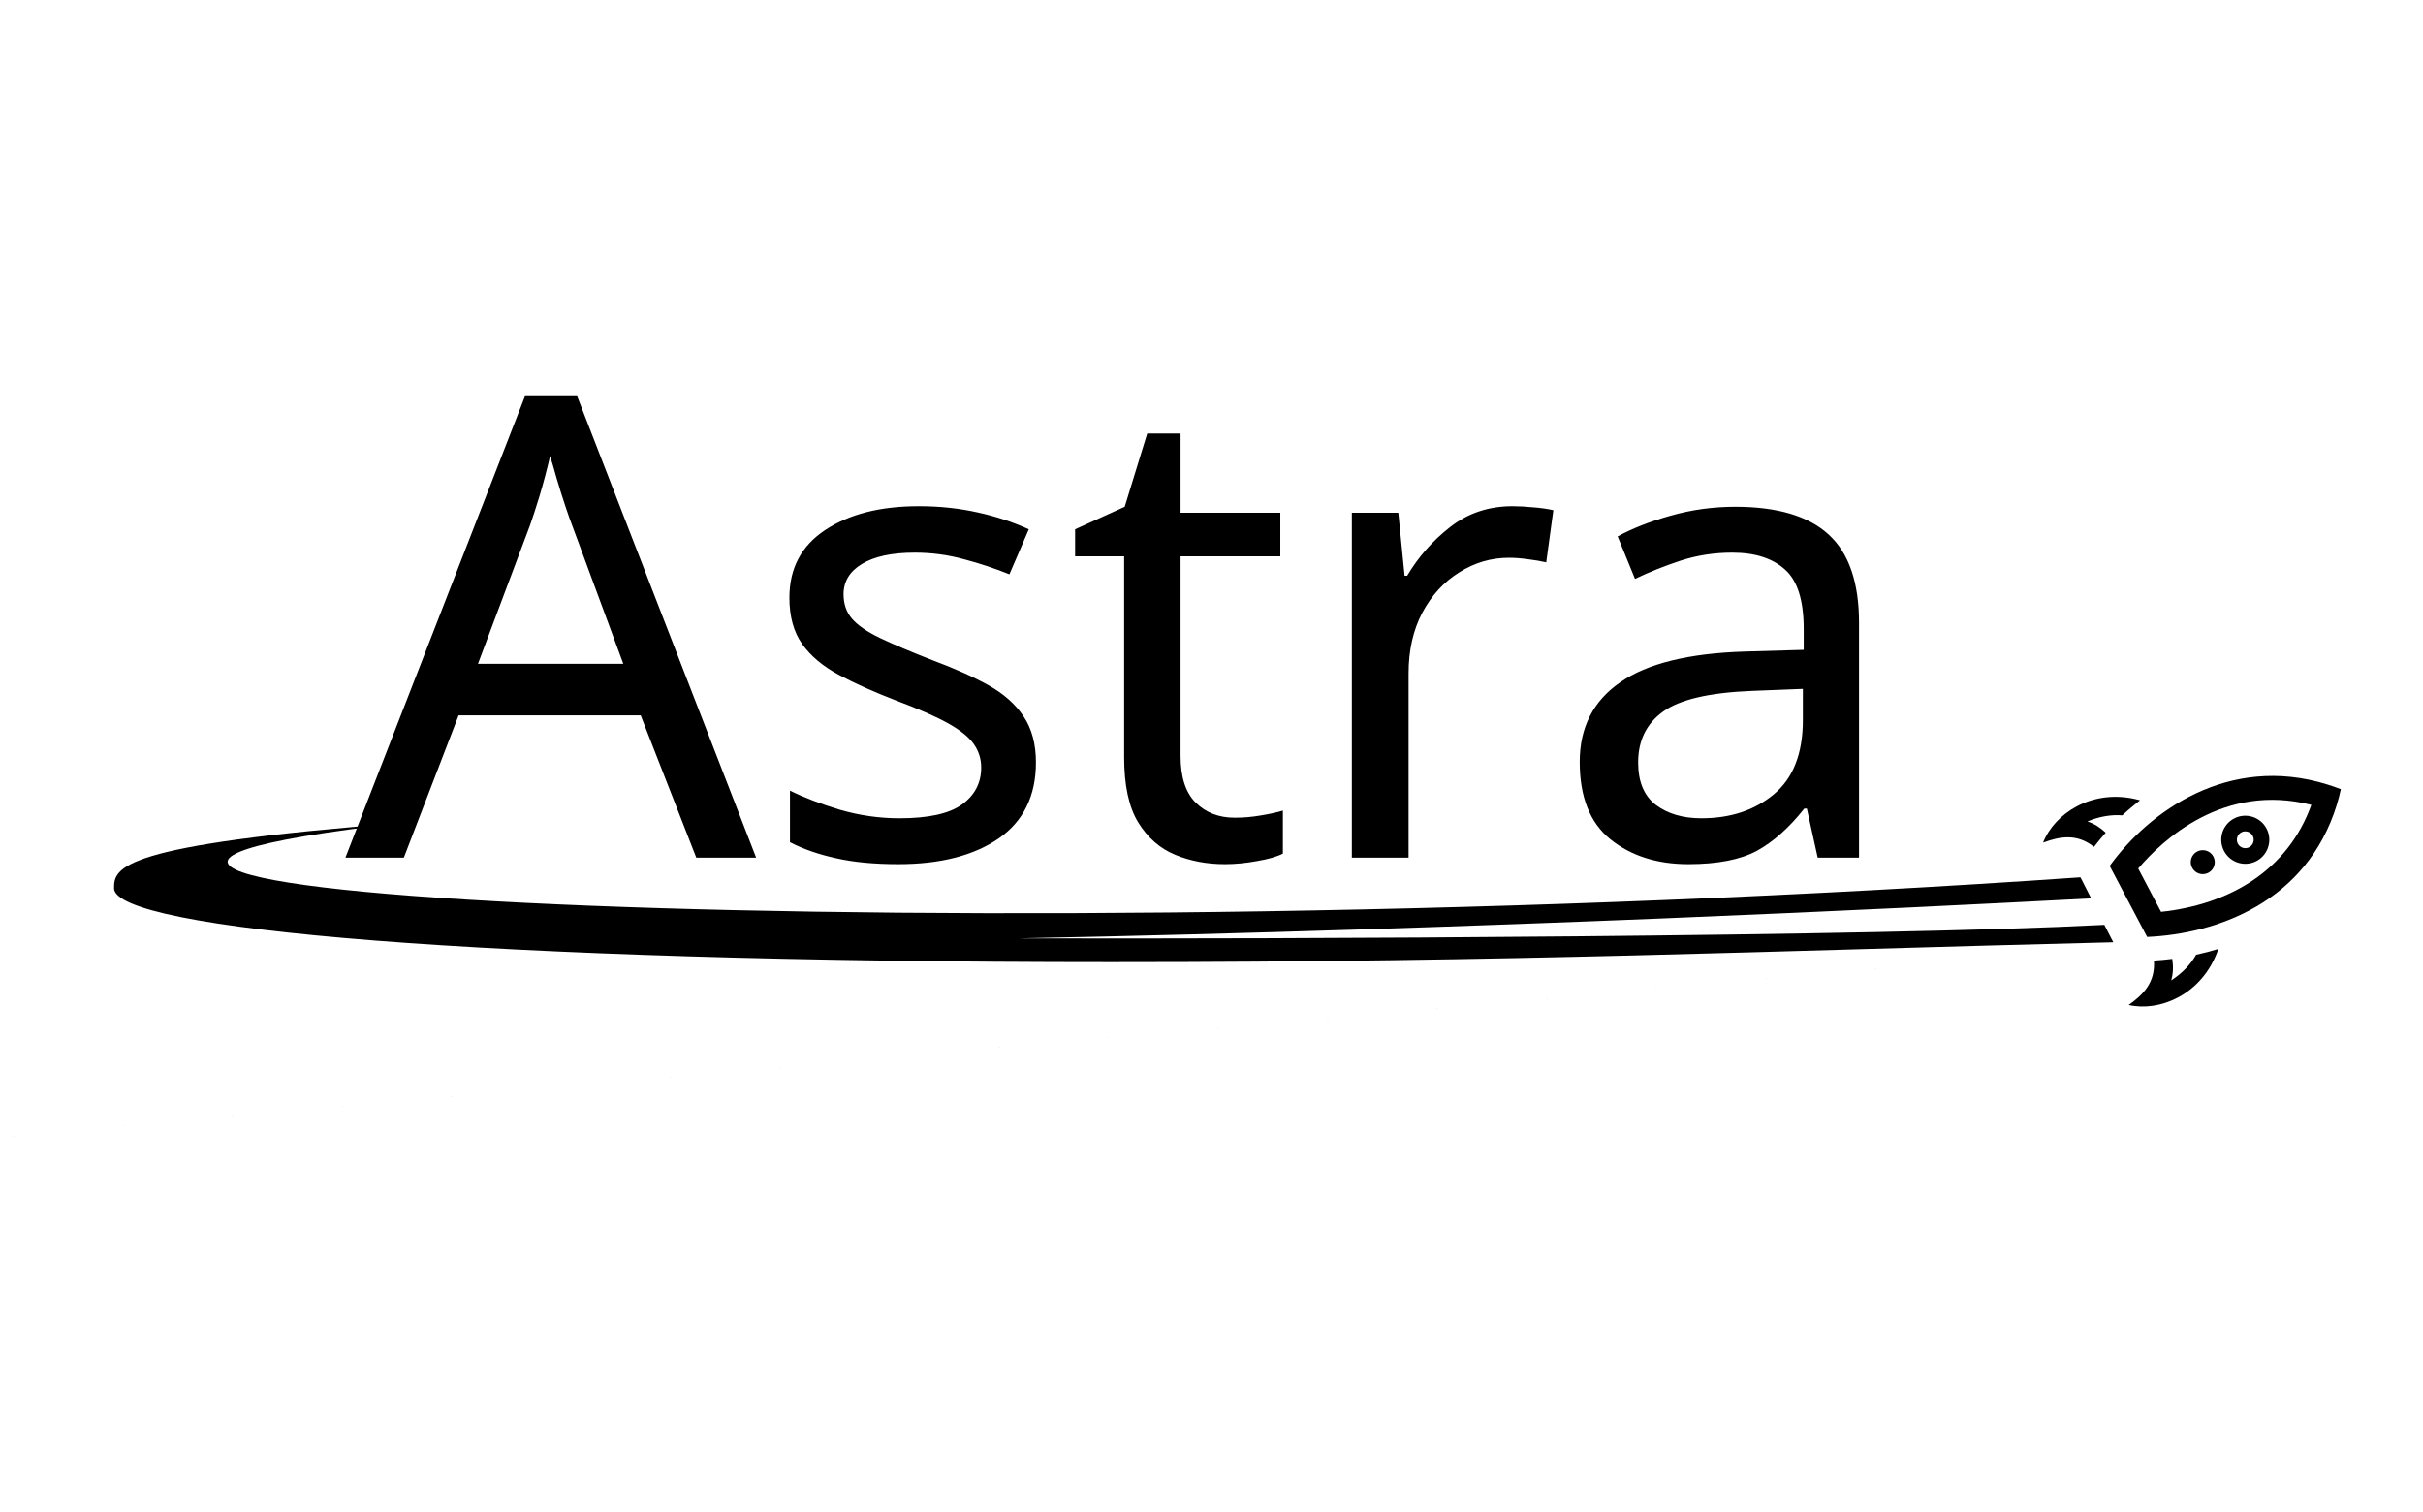
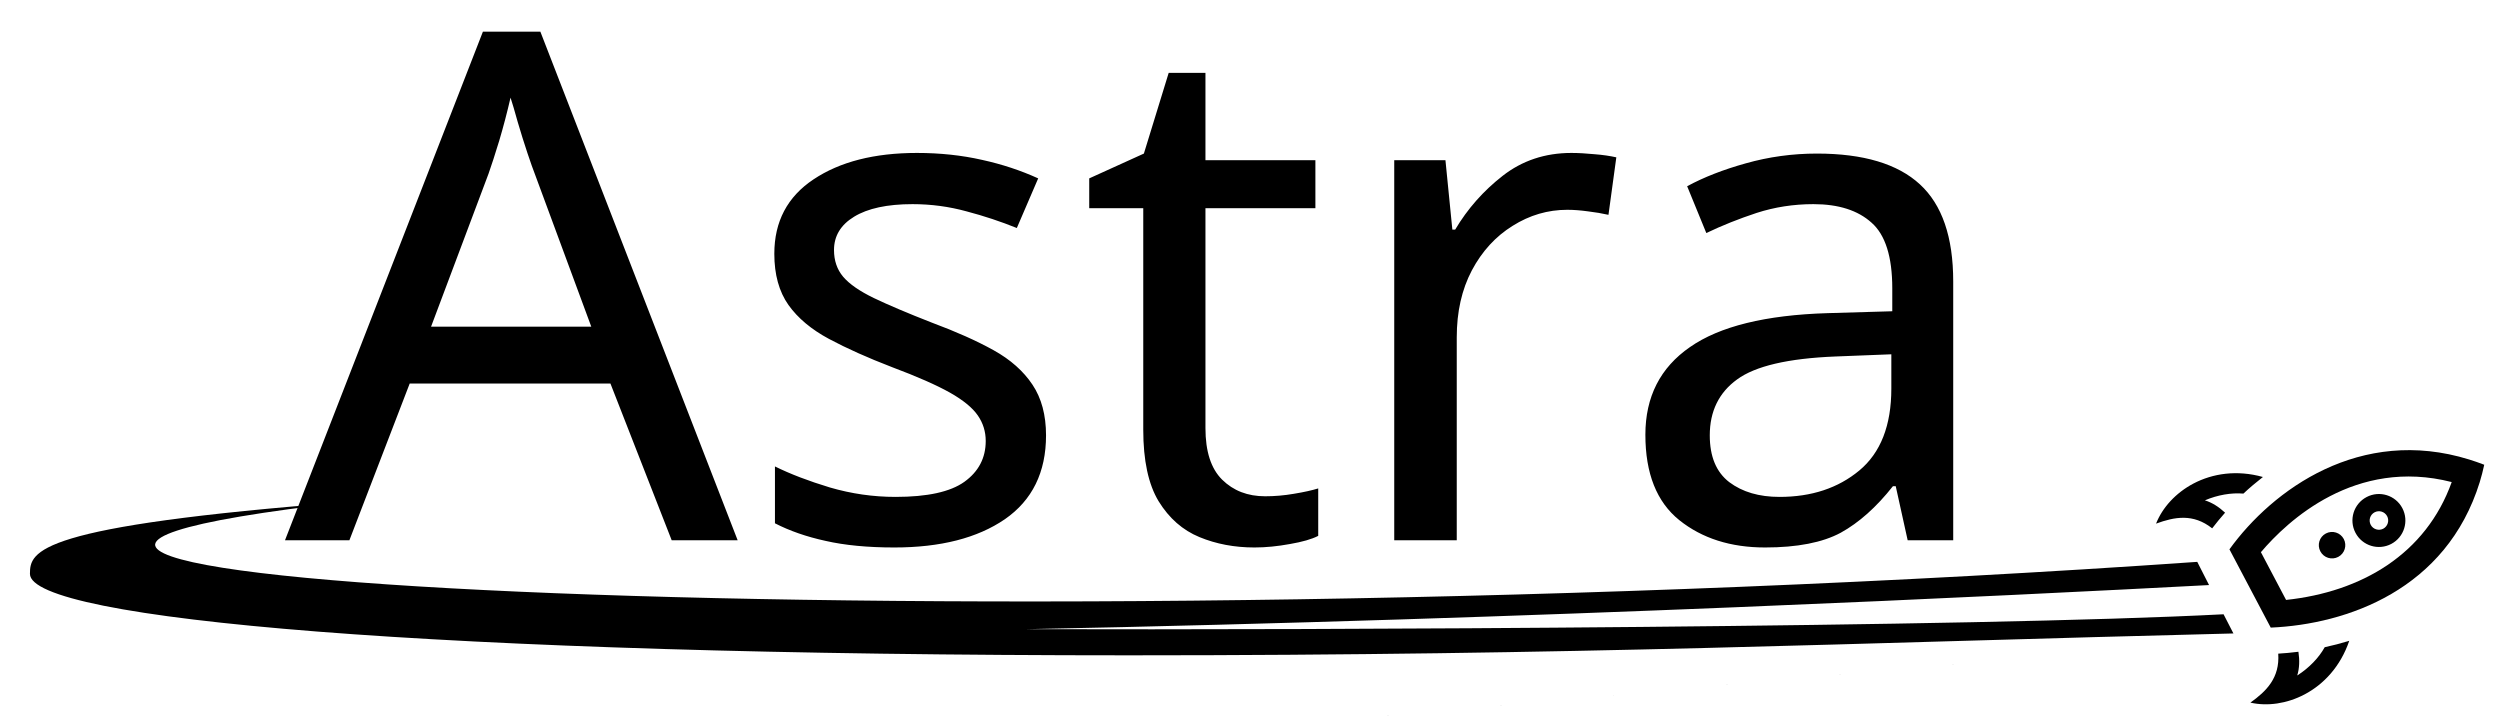
- <svg xmlns="http://www.w3.org/2000/svg" width="502.061" height="313.147" viewBox="0 0 132.837 82.854" version="1.1" id="svg8">
+ <svg xmlns="http://www.w3.org/2000/svg" width="470" height="135" viewBox="0 0 124.354 35.719" version="1.1" id="svg8">
  <defs id="defs2">
    <clipPath clipPathUnits="userSpaceOnUse" id="clipPath4762">
      <rect style="opacity:0;stroke-width:0.5;stroke-miterlimit:4;stroke-dasharray:none" id="rect4764" width="212.212" height="102.632" x="-2.608" y="56.862" />
    </clipPath>
  </defs>
-   <g id="layer1" transform="translate(-50.30843,-76.64037)">
-     <text xml:space="preserve" style="font-style:normal;font-weight:normal;font-size:35.278px;line-height:1.25;font-family:sans-serif;letter-spacing:0px;word-spacing:0px;fill:#000000;fill-opacity:1;stroke:none;stroke-width:0.265" x="69.245" y="123.66" id="text12">
-       <tspan id="tspan10" x="69.245" y="123.66" style="font-style:normal;font-variant:normal;font-weight:normal;font-stretch:normal;font-size:35.278px;font-family:Righteous;-inkscape-font-specification:'Righteous, Normal';font-variant-ligatures:normal;font-variant-caps:normal;font-variant-numeric:normal;font-feature-settings:normal;text-align:start;writing-mode:lr-tb;text-anchor:start;stroke-width:0.265">Astra</tspan>
+   <g id="layer1" transform="translate(-50.30843,-123.7752)">
+     <text xml:space="preserve" style="font-style:normal;font-weight:normal;font-size:35.278px;line-height:1.25;font-family:sans-serif;letter-spacing:0px;word-spacing:0px;fill:#000000;fill-opacity:1;stroke:none;stroke-width:0.265" x="64.483" y="150.647" id="text12">
+       <tspan id="tspan10" x="64.483" y="150.647" style="font-style:normal;font-variant:normal;font-weight:normal;font-stretch:normal;font-size:35.278px;font-family:Righteous;-inkscape-font-specification:'Righteous, Normal';font-variant-ligatures:normal;font-variant-caps:normal;font-variant-numeric:normal;font-feature-settings:normal;text-align:start;writing-mode:lr-tb;text-anchor:start;stroke-width:0.265">Astra</tspan>
    </text>
-     <path id="path121" d="m 178.642,119.905 c -0.255,-0.099 -0.506,-0.186 -0.756,-0.263 -5.412,-1.675 -9.77,1.497 -11.918,4.47 l 2.054,3.894 c 3.795,-0.166 8.74,-1.886 10.397,-7.24 0.086,-0.277 0.157,-0.564 0.223,-0.861 z m -9.857,6.724 -1.252,-2.375 c 1.325,-1.561 4.695,-4.714 9.491,-3.488 -1.283,3.584 -4.476,5.461 -8.238,5.863 z m 3.143,2.033 c -0.417,0.128 -0.825,0.234 -1.221,0.319 -0.291,0.524 -0.776,1.03 -1.367,1.406 0.112,-0.363 0.123,-0.76 0.059,-1.18 -0.355,0.045 -0.688,0.075 -1.004,0.094 0.083,1.204 -0.586,1.866 -1.385,2.436 0.835,0.191 1.814,0.057 2.696,-0.409 0.953,-0.502 1.788,-1.393 2.221,-2.665 z m -6.177,-6.373 c -0.31,-0.289 -0.643,-0.5 -1.004,-0.614 0.638,-0.272 1.322,-0.386 1.915,-0.335 0.305,-0.287 0.634,-0.561 0.971,-0.826 -1.294,-0.363 -2.502,-0.176 -3.456,0.326 -0.882,0.465 -1.546,1.198 -1.86,1.994 0.921,-0.338 1.847,-0.515 2.792,0.234 0.201,-0.262 0.414,-0.523 0.642,-0.779 z m 4.739,1.924 c -0.171,-0.322 -0.048,-0.721 0.275,-0.89 0.322,-0.169 0.719,-0.046 0.89,0.275 0.17,0.322 0.046,0.721 -0.276,0.89 -0.322,0.17 -0.72,0.047 -0.889,-0.276 z m 4.078,-2.15 c -0.339,-0.643 -1.136,-0.89 -1.779,-0.551 -0.644,0.339 -0.891,1.137 -0.551,1.78 0.339,0.644 1.136,0.89 1.78,0.551 0.642,-0.339 0.889,-1.137 0.55,-1.78 z m -1.573,0.83 c -0.118,-0.225 -0.032,-0.505 0.193,-0.623 0.224,-0.119 0.505,-0.032 0.624,0.193 0.118,0.224 0.03,0.503 -0.193,0.623 -0.226,0.118 -0.506,0.031 -0.624,-0.193 z" style="stroke-width:0.739" />
-     <path id="path4712" d="m 295.174,109.877 c -1299.038,116.492 -649.519,58.246 0,0 z M 151.349,122.476 c -19.08,0.472 -32.545,1.088 -54.938,1.088 -34.719,0 -54.668,-1.796 -54.668,-4.052 0,-1.133 0.279,-2.382 15.815,-3.578 -34.729,3.92 31.581,7.193 91.992,2.981 l 0.587,1.154 c -9.968,0.526 -33.359,1.69 -58.798,2.194 14.582,0.043 47.075,-0.094 59.519,-0.741 z" style="stroke-width:2.877" clip-path="url(#clipPath4762)" transform="translate(14.81667,5.820833)" />
+     <path id="path121" d="m 173.879,146.893 c -0.255,-0.099 -0.506,-0.186 -0.756,-0.263 -5.412,-1.675 -9.77,1.497 -11.918,4.47 l 2.054,3.894 c 3.795,-0.166 8.74,-1.886 10.397,-7.24 0.086,-0.277 0.157,-0.564 0.223,-0.861 z m -9.857,6.724 -1.252,-2.375 c 1.325,-1.561 4.695,-4.714 9.491,-3.488 -1.283,3.584 -4.476,5.461 -8.238,5.863 z m 3.143,2.033 c -0.417,0.128 -0.825,0.234 -1.221,0.319 -0.291,0.524 -0.776,1.03 -1.367,1.406 0.112,-0.363 0.123,-0.76 0.059,-1.18 -0.355,0.045 -0.688,0.075 -1.004,0.094 0.083,1.204 -0.586,1.866 -1.385,2.436 0.835,0.191 1.814,0.057 2.696,-0.409 0.953,-0.502 1.788,-1.393 2.221,-2.665 z m -6.177,-6.373 c -0.31,-0.289 -0.643,-0.5 -1.004,-0.614 0.638,-0.272 1.322,-0.386 1.915,-0.335 0.305,-0.287 0.634,-0.561 0.971,-0.826 -1.294,-0.363 -2.502,-0.176 -3.456,0.326 -0.882,0.465 -1.546,1.198 -1.86,1.994 0.921,-0.338 1.847,-0.515 2.792,0.234 0.201,-0.262 0.414,-0.523 0.642,-0.779 z m 4.739,1.924 c -0.171,-0.322 -0.048,-0.721 0.275,-0.89 0.322,-0.169 0.719,-0.046 0.89,0.275 0.17,0.322 0.046,0.721 -0.276,0.89 -0.322,0.17 -0.72,0.047 -0.889,-0.276 z m 4.078,-2.15 c -0.339,-0.643 -1.136,-0.89 -1.779,-0.551 -0.644,0.339 -0.891,1.137 -0.551,1.78 0.339,0.644 1.136,0.89 1.78,0.551 0.642,-0.339 0.889,-1.137 0.55,-1.78 z m -1.573,0.83 c -0.118,-0.225 -0.032,-0.505 0.193,-0.623 0.224,-0.119 0.505,-0.032 0.624,0.193 0.118,0.224 0.03,0.503 -0.193,0.623 -0.226,0.118 -0.506,0.031 -0.624,-0.193 z" style="stroke-width:0.739" />
+     <path id="path4712" d="m 295.174,109.877 c -1299.038,116.492 -649.519,58.246 0,0 z M 151.349,122.476 c -19.08,0.472 -32.545,1.088 -54.938,1.088 -34.719,0 -54.668,-1.796 -54.668,-4.052 0,-1.133 0.279,-2.382 15.815,-3.578 -34.729,3.92 31.581,7.193 91.992,2.981 l 0.587,1.154 c -9.968,0.526 -33.359,1.69 -58.798,2.194 14.582,0.043 47.075,-0.094 59.519,-0.741 z" style="stroke-width:2.877" clip-path="url(#clipPath4762)" transform="translate(10.05417,32.80835)" />
    <rect style="opacity:0;stroke-width:0.5;stroke-miterlimit:4;stroke-dasharray:none" id="rect4758" width="182.278" height="72.697" x="19.308" y="76.64" />
  </g>
</svg>
